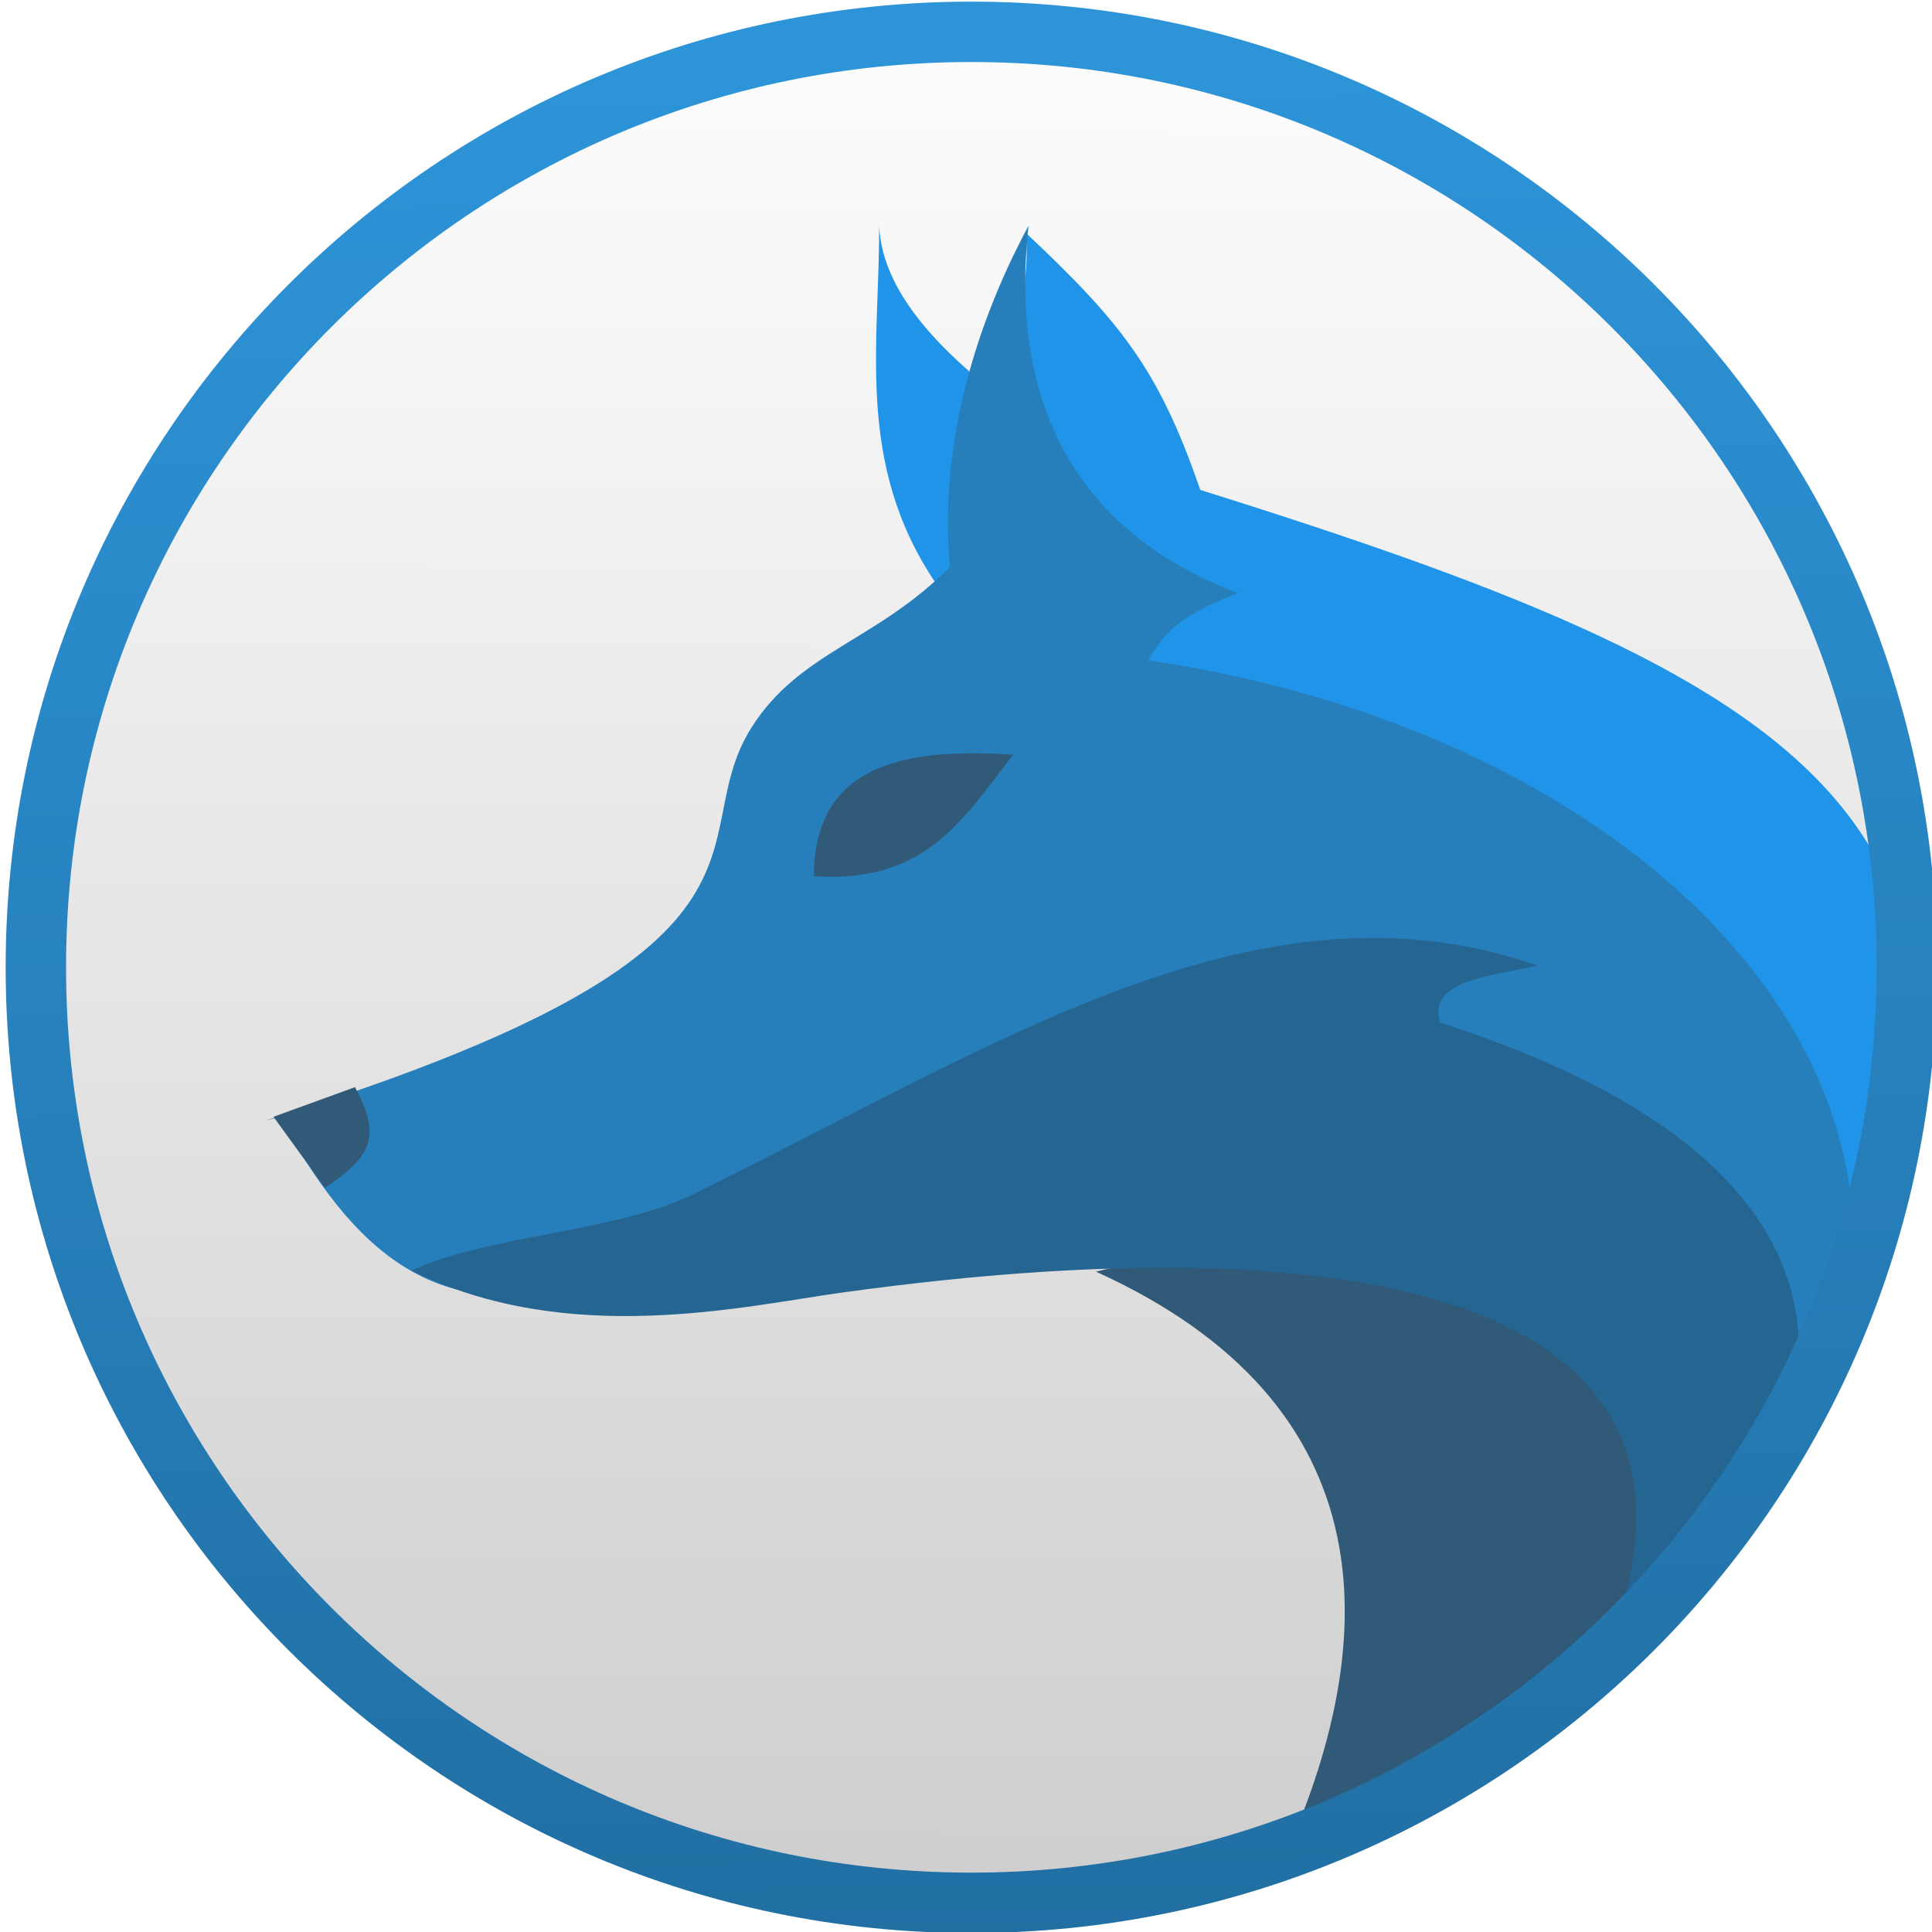
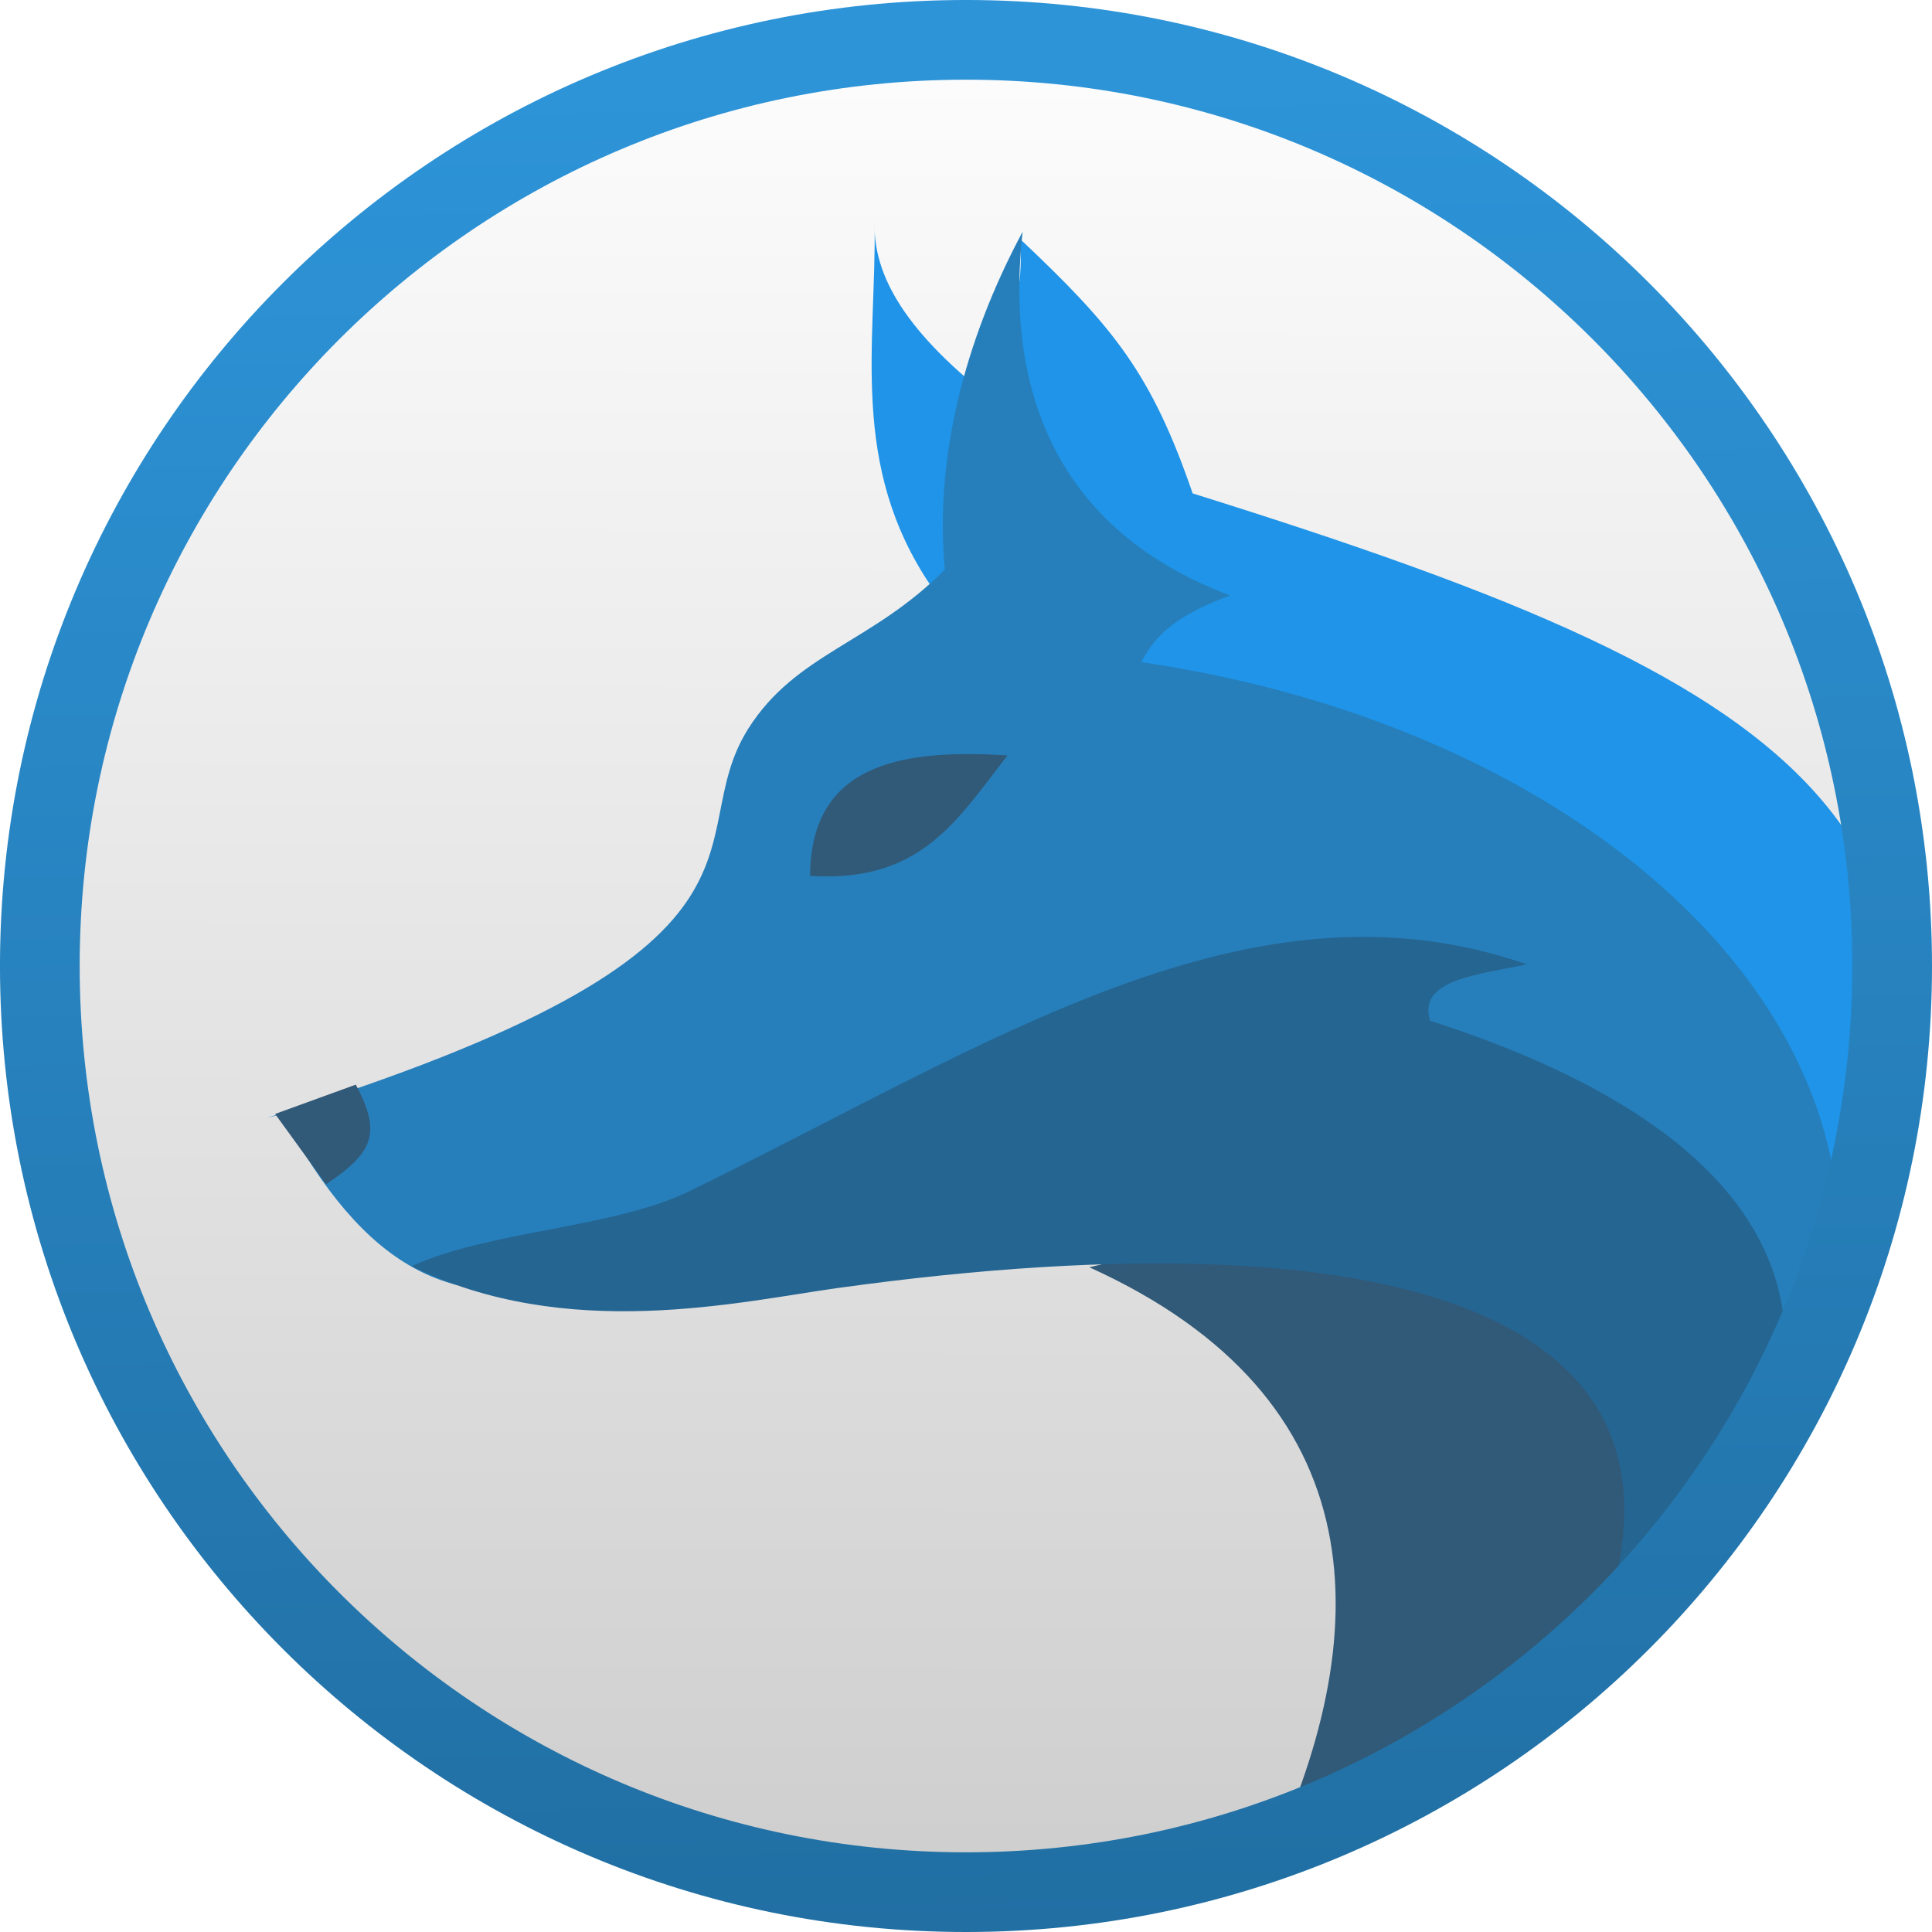
<svg xmlns="http://www.w3.org/2000/svg" xmlns:ns2="http://www.openswatchbook.org/uri/2009/osb" xmlns:xlink="http://www.w3.org/1999/xlink" width="48px" height="48px" id="svg2985" version="1.1">
  <defs id="defs2987">
-     <linearGradient xlink:href="#linearGradient4768" id="linearGradient4269" x1="24.006" y1="43.461" x2="24.04" y2="4.494" gradientUnits="userSpaceOnUse" gradientTransform="matrix(2.458792,0,0,2.458792,258.8746,462.1556)" />
+     <linearGradient xlink:href="#linearGradient4768" id="linearGradient4269" x1="24.006" y1="43.461" x2="24.04" y2="4.494" gradientUnits="userSpaceOnUse" gradientTransform="matrix(2.484727,0,0,2.484727,257.9382,461.4331)" />
    <linearGradient id="linearGradient4207" ns2:paint="gradient">
      <stop style="stop-color:#3498db;stop-opacity:1;" offset="0" id="stop3371" />
      <stop style="stop-color:#3498db;stop-opacity:0;" offset="1" id="stop3373" />
    </linearGradient>
-     <linearGradient xlink:href="#linearGradient4680" id="linearGradient4678" x1="145.527" y1="578.957" x2="144.448" y2="478.151" gradientUnits="userSpaceOnUse" gradientTransform="matrix(0.9704427,0,0,0.9704427,170.6654,9.54022)" />
+     <linearGradient xlink:href="#linearGradient4680" id="linearGradient4678" x1="145.527" y1="578.957" x2="144.448" y2="478.151" gradientUnits="userSpaceOnUse" gradientTransform="matrix(0.9806787,0,0,0.9806787,168.7985,4.043722)" />
    <linearGradient id="linearGradient4768">
      <stop style="stop-color:#cecece;stop-opacity:1" offset="0" id="stop4770" />
      <stop style="stop-color:#fcfcfc;stop-opacity:1" offset="1" id="stop4772" />
    </linearGradient>
    <linearGradient id="linearGradient4680">
      <stop id="stop4682" offset="0" style="stop-color:#216fa3;stop-opacity:1" />
      <stop id="stop4684" offset="1" style="stop-color:#2d94d8;stop-opacity:1" />
    </linearGradient>
  </defs>
  <g id="layer1">
    <g transform="matrix(0.4434667,0,0,0.4434667,-66.44858,-206.6243)" id="g8201">
      <g id="g4209" transform="matrix(0.917949,0,0,0.917949,14.33029,42.29903)">
        <g id="g4251" transform="translate(2.94793,0)">
          <g id="g4297" transform="translate(1.228264,-0.9826097)">
            <g id="g4262" transform="matrix(1.148912,0,0,1.148912,-33.7866,-79.42617)">
              <g id="g4367" transform="translate(0.2138088,0.8552492)">
                <g id="g4365" transform="translate(-111.4926,1.997007)">
-                   <g id="g4318" transform="matrix(1.010548,0,0,1.010548,-3.667025,-5.597125)">
-                     <path id="path4187" d="m 317.886,471.991 c -27.159,0 -49.176,22.017 -49.176,49.176 0,27.159 22.017,49.176 49.176,49.176 27.159,0 49.176,-22.017 49.176,-49.176 0,-27.159 -22.017,-49.176 -49.176,-49.176 z" style="color:#000000;display:inline;overflow:visible;visibility:visible;opacity:1;fill:url(#linearGradient4269);fill-opacity:1;fill-rule:nonzero;stroke:none;stroke-width:3.087;stroke-linecap:butt;stroke-linejoin:miter;stroke-miterlimit:4;stroke-dasharray:none;stroke-opacity:1;marker:none;enable-background:accumulate" />
-                     <path style="fill:#315978;fill-opacity:1;fill-rule:evenodd;stroke:none;stroke-width:2.138px;stroke-linecap:butt;stroke-linejoin:miter;stroke-opacity:1" d="m 324.006,536.308 c 15.355,6.957 15.383,19.509 9.285,32.114 10.196,-5.275 20.159,-9.32 24.036,-18.46 l -14.17,-18.218 z" id="path4300" />
-                     <g style="stroke:none;stroke-width:0.419;stroke-miterlimit:4;stroke-dasharray:none;stroke-opacity:1" id="g4456" transform="matrix(1.220919,0,0,1.220919,50.36898,-112.7634)">
+                   <g id="g4175" transform="matrix(0.9900136,0,0,0.9900139,2.882695,5.124205)">
+                     <path id="path4187" d="m 317.572,471.372 c -27.446,0 -49.695,22.249 -49.695,49.695 0,27.446 22.249,49.695 49.695,49.695 27.446,0 49.695,-22.249 49.695,-49.695 0,-27.446 -22.249,-49.695 -49.695,-49.695 z" style="color:#000000;display:inline;overflow:visible;visibility:visible;opacity:1;fill:url(#linearGradient4269);fill-opacity:1;fill-rule:nonzero;stroke:none;stroke-width:3.087;stroke-linecap:butt;stroke-linejoin:miter;stroke-miterlimit:4;stroke-dasharray:none;stroke-opacity:1;marker:none;enable-background:accumulate" />
+                     <path style="fill:#315978;fill-opacity:1;fill-rule:evenodd;stroke:none;stroke-width:2.138px;stroke-linecap:butt;stroke-linejoin:miter;stroke-opacity:1" d="m 323.757,536.368 c 15.517,7.03 15.545,19.715 9.383,32.452 10.304,-5.331 20.372,-9.418 24.289,-18.655 l -14.319,-18.41 z" id="path4300" />
+                     <g style="stroke:none;stroke-width:0.419;stroke-miterlimit:4;stroke-dasharray:none;stroke-opacity:1" id="g4456" transform="matrix(1.233797,0,0,1.233797,47.23324,-119.5499)">
                      <g transform="translate(0.1702392,-0.1703231)" id="g4353">
                        <path style="fill:#1f94e8;fill-opacity:1;fill-rule:evenodd;stroke:none;stroke-width:0.419;stroke-linecap:butt;stroke-linejoin:miter;stroke-miterlimit:4;stroke-dasharray:none;stroke-opacity:1" d="m 255.388,537.132 c 10.204,-24.195 0.592,-30.375 -26.942,-38.992 -1.795,-5.225 -3.439,-7.235 -7.527,-11.084 0.79,6.392 -7.803,13.599 5.602,16.511 -3.679,0.711 -4.463,2.002 -5.952,3.151 19.436,0.596 33.575,7.43 34.82,30.415 z" id="path8185" />
                        <path style="fill:#1f94e8;fill-opacity:1;fill-rule:evenodd;stroke:none;stroke-width:0.419;stroke-linecap:butt;stroke-linejoin:miter;stroke-miterlimit:4;stroke-dasharray:none;stroke-opacity:1" d="m 217.067,502.166 3.851,-1.225 -0.875,-6.652 c -4.144,-3.145 -5.473,-5.664 -5.427,-7.877 0.074,5.252 -1.108,10.503 2.451,15.755 z" id="path8187" />
                        <path style="opacity:1;fill:#267fbb;fill-opacity:1;fill-rule:evenodd;stroke:none;stroke-width:0.419;stroke-linecap:butt;stroke-linejoin:miter;stroke-miterlimit:4;stroke-dasharray:none;stroke-opacity:1" d="m 188.828,525.136 c 7.319,13.626 14.923,7.001 35.272,-3.256 6.895,-3.476 9.327,0.723 14.998,0.356 l -4.35,1.45 c 14.611,2.433 21.958,6.708 13.183,24.053 19.568,-18.61 3.169,-38.632 -21.723,-42.26 0.529,-0.967 1.226,-1.933 3.867,-2.9 -6.874,-2.578 -9.882,-8.084 -9.023,-15.818 -2.563,4.78 -3.826,9.91 -3.384,14.69 -3.164,3.209 -6.476,3.639 -8.548,6.923 -3.143,4.98 2.912,9.528 -20.937,16.923 z" id="path8183" />
                        <path style="fill:#315978;fill-opacity:1;fill-rule:evenodd;stroke:none;stroke-width:0.419;stroke-linecap:butt;stroke-linejoin:miter;stroke-miterlimit:4;stroke-dasharray:none;stroke-opacity:1" d="m 211.809,514.775 c 0.026,-4.738 3.722,-5.556 8.584,-5.238 -2.23,2.863 -3.776,5.536 -8.584,5.238 z" id="path8197" />
                        <path style="fill:#315978;fill-opacity:1;fill-rule:evenodd;stroke:none;stroke-width:0.419;stroke-linecap:butt;stroke-linejoin:miter;stroke-miterlimit:4;stroke-dasharray:none;stroke-opacity:1" d="m 188.543,525.128 2.216,3.056 c 2.079,-1.386 2.408,-2.236 1.294,-4.332 z" id="path8199" />
                        <path style="fill:#256592;fill-opacity:1;fill-rule:evenodd;stroke:none;stroke-width:0.419;stroke-linecap:butt;stroke-linejoin:miter;stroke-miterlimit:4;stroke-dasharray:none;stroke-opacity:1" d="m 194.485,531.75 c 6.744,3.327 14.268,1.537 18.553,0.944 24.713,-3.423 40.193,1.128 31.949,17.573 6.896,-5.399 19.507,-20.913 -6.213,-29.195 -0.557,-1.796 2.086,-1.991 4.201,-2.451 -12.001,-4.176 -23.29,3.44 -36.387,9.853 -3.336,1.634 -8.776,1.728 -12.103,3.276 z" id="path8181" />
                      </g>
                    </g>
-                     <path style="color:#000000;display:inline;overflow:visible;visibility:visible;opacity:1;fill:none;fill-opacity:1;fill-rule:nonzero;stroke:url(#linearGradient4678);stroke-width:3.174;stroke-linecap:butt;stroke-linejoin:miter;stroke-miterlimit:4;stroke-dasharray:none;stroke-opacity:1;marker:none;enable-background:accumulate" d="m 317.457,471.135 c -27.159,0 -49.176,22.017 -49.176,49.176 0,27.159 22.017,49.176 49.176,49.176 27.159,0 49.176,-22.017 49.176,-49.176 0,-27.159 -22.017,-49.176 -49.176,-49.176 z" id="path4187-5" />
+                     <path style="color:#000000;display:inline;overflow:visible;visibility:visible;opacity:1;fill:none;fill-opacity:1;fill-rule:nonzero;stroke:url(#linearGradient4678);stroke-width:4.276;stroke-linecap:butt;stroke-linejoin:miter;stroke-miterlimit:4;stroke-dasharray:none;stroke-opacity:1;marker:none;enable-background:accumulate" d="m 317.138,470.507 c -27.446,0 -49.695,22.249 -49.695,49.695 0,27.446 22.249,49.695 49.695,49.695 27.445,0 49.695,-22.249 49.695,-49.695 0,-27.446 -22.249,-49.695 -49.695,-49.695 z" id="path4187-5" />
                  </g>
                </g>
              </g>
            </g>
          </g>
        </g>
      </g>
    </g>
  </g>
</svg>
